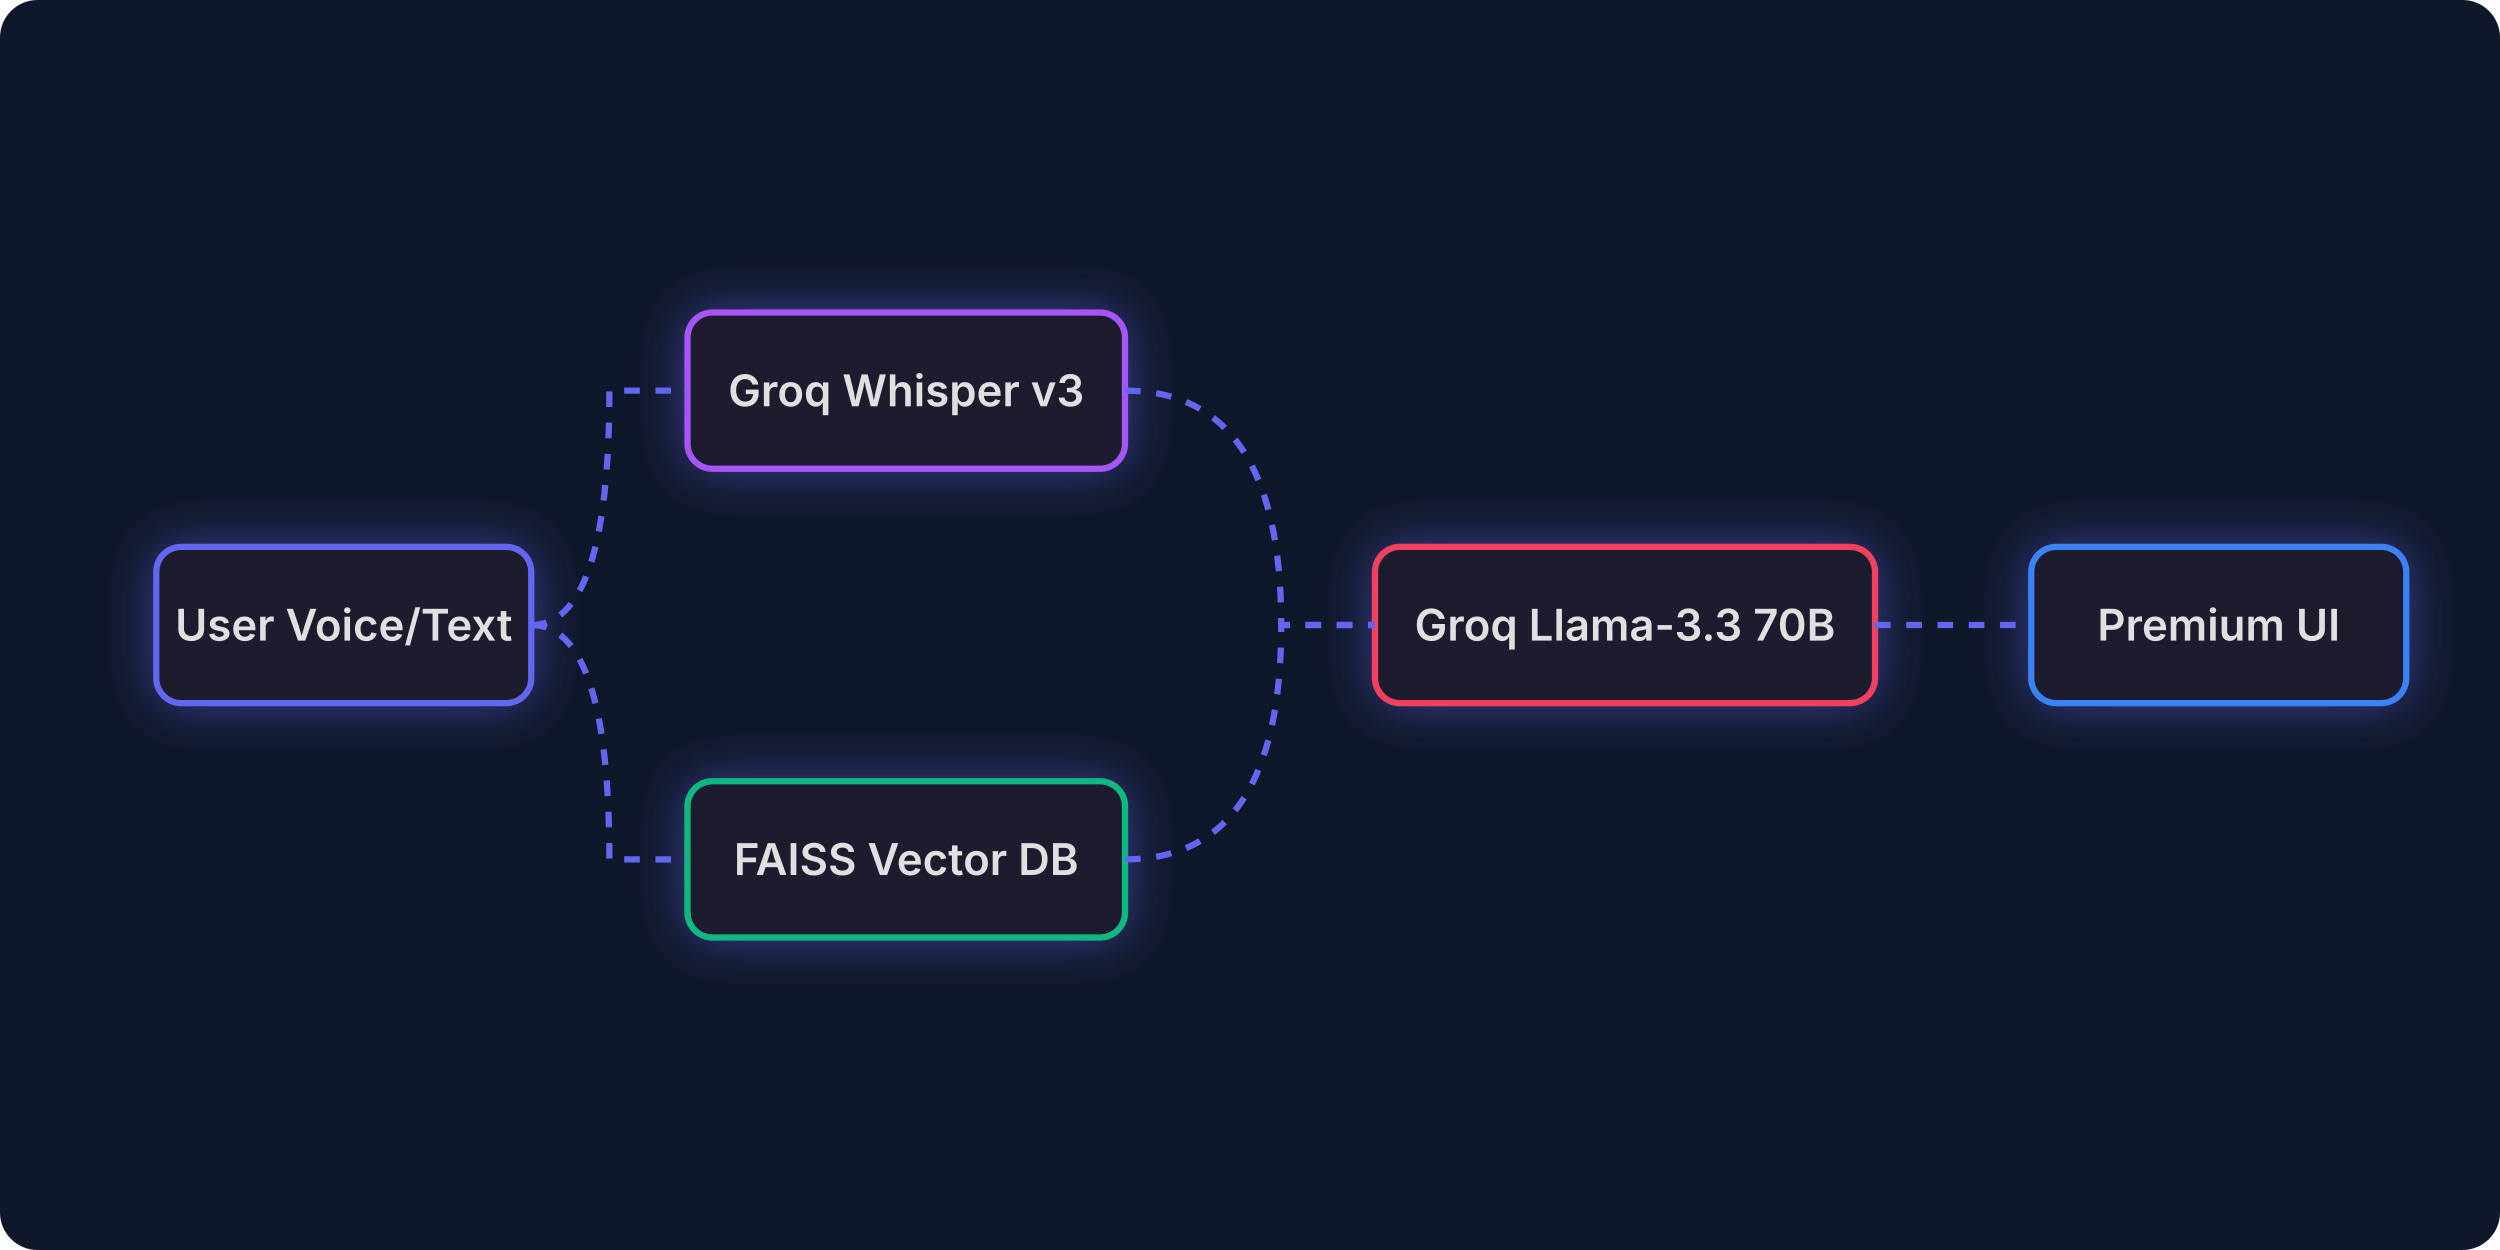
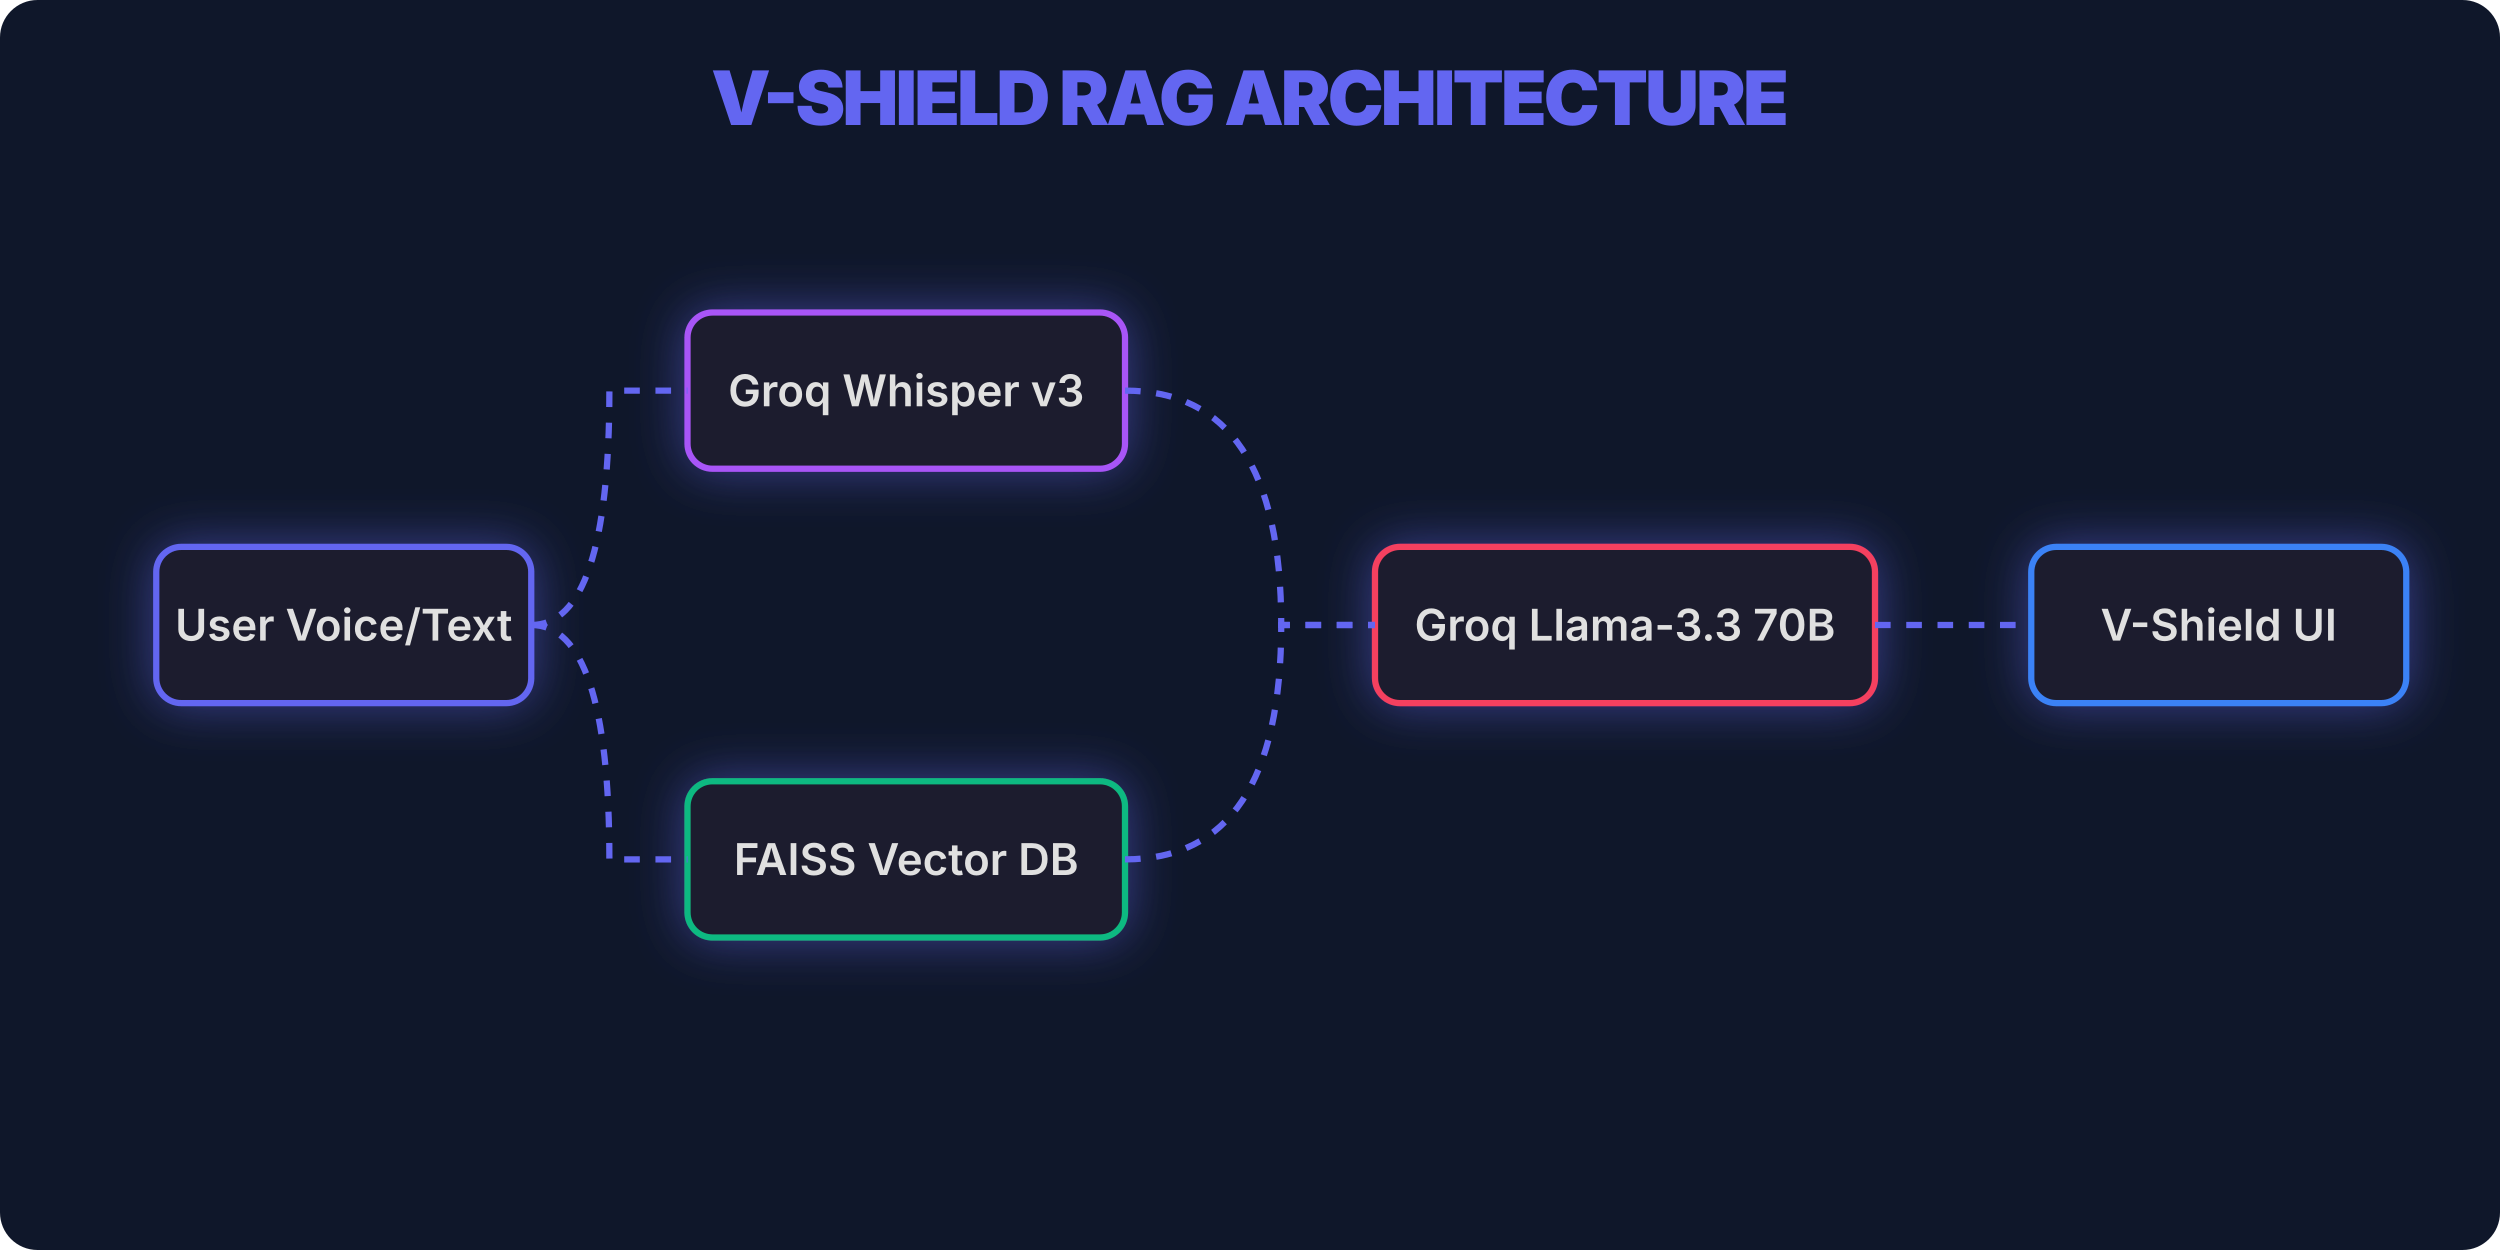
<svg xmlns="http://www.w3.org/2000/svg" width="800" height="400" viewBox="0 0 800 400" fill="none">
  <style>
    @keyframes pulse {
      0%, 100% { opacity: 0.3; transform: scale(1); }
      50% { opacity: 1; transform: scale(1.05); }
    }
    @keyframes flow {
      0% { stroke-dashoffset: 20; }
      100% { stroke-dashoffset: 0; }
    }
    .node { filter: drop-shadow(0 0 8px rgba(99, 102, 241, 0.5)); }
    .node-rect { fill: #1E1E2E; stroke: #6366F1; stroke-width: 2; rx: 8; }
    .node-text { fill: #E0E0E0; font-family: 'Inter', sans-serif; font-size: 14px; font-weight: 600; text-anchor: middle; }
    .flow-line { stroke: #6366F1; stroke-width: 2; stroke-dasharray: 5, 5; animation: flow 1s linear infinite; }
    .arrow-head { fill: #6366F1; }
    .pulse-effect { animation: pulse 2s ease-in-out infinite; }
+     .title-text { fill: #6366F1; font-family: 'Inter', sans-serif; font-size: 24px; font-weight: 900; letter-spacing: -1px; }
  </style>
  <rect width="800" height="400" fill="#0F172A" rx="12" />
+   <text x="400" y="40" class="title-text" text-anchor="middle">V-SHIELD RAG ARCHITECTURE</text>
  <g class="node" transform="translate(50, 175)">
    <rect class="node-rect" width="120" height="50" />
    <text x="60" y="30" class="node-text">User Voice/Text</text>
  </g>
  <g class="node" transform="translate(220, 100)">
    <rect class="node-rect pulse-effect" width="140" height="50" style="stroke: #A855F7;" />
    <text x="70" y="30" class="node-text">Groq Whisper v3</text>
  </g>
  <g class="node" transform="translate(220, 250)">
    <rect class="node-rect" width="140" height="50" style="stroke: #10B981;" />
    <text x="70" y="30" class="node-text">FAISS Vector DB</text>
  </g>
  <g class="node" transform="translate(440, 175)">
    <rect class="node-rect pulse-effect" width="160" height="50" style="stroke: #F43F5E;" />
    <text x="80" y="30" class="node-text">Groq Llama-3.3 70B</text>
  </g>
  <g class="node" transform="translate(650, 175)">
    <rect class="node-rect" width="120" height="50" style="stroke: #3B82F6;" />
-     <text x="60" y="30" class="node-text">Premium UI</text>
+     <text x="60" y="30" class="node-text">V-Shield UI</text>
  </g>
  <path d="M170 200 Q195 200 195 125 L220 125" class="flow-line" fill="none" />
  <path d="M170 200 Q195 200 195 275 L220 275" class="flow-line" fill="none" />
  <path d="M360 125 Q410 125 410 200 L440 200" class="flow-line" fill="none" />
  <path d="M360 275 Q410 275 410 200 L440 200" class="flow-line" fill="none" />
  <line x1="600" y1="200" x2="650" y2="200" class="flow-line" />
</svg>
